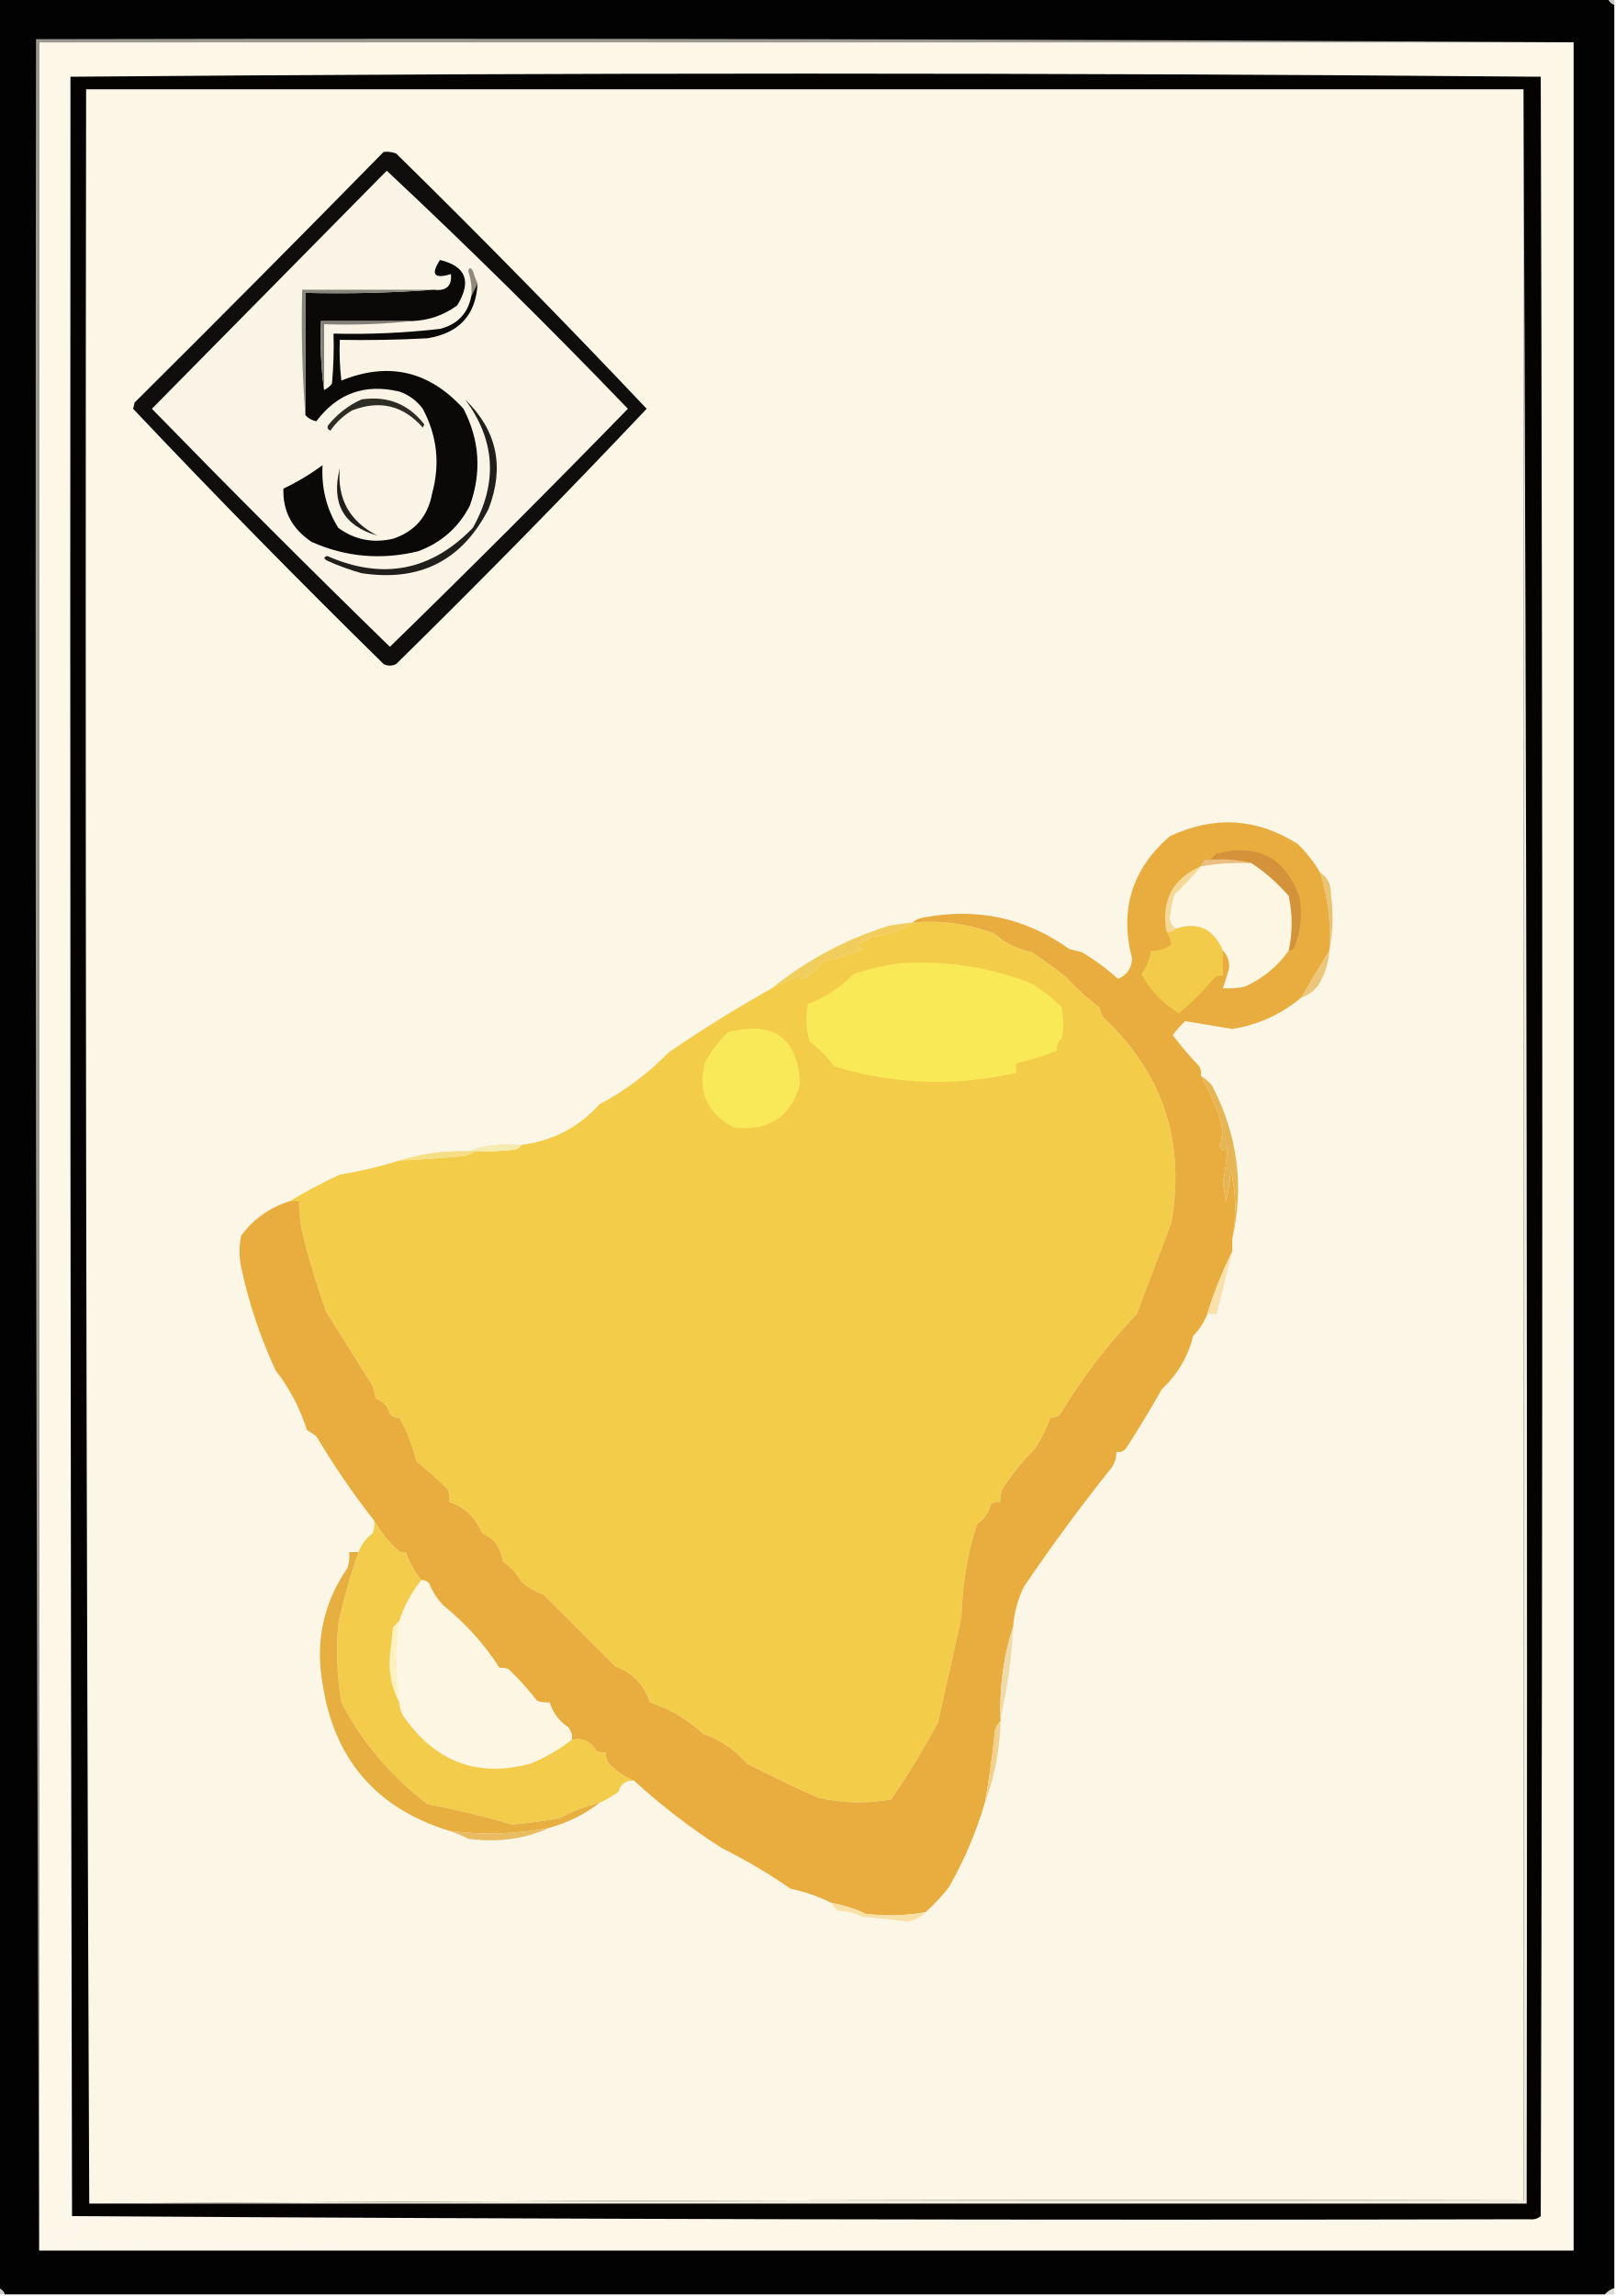
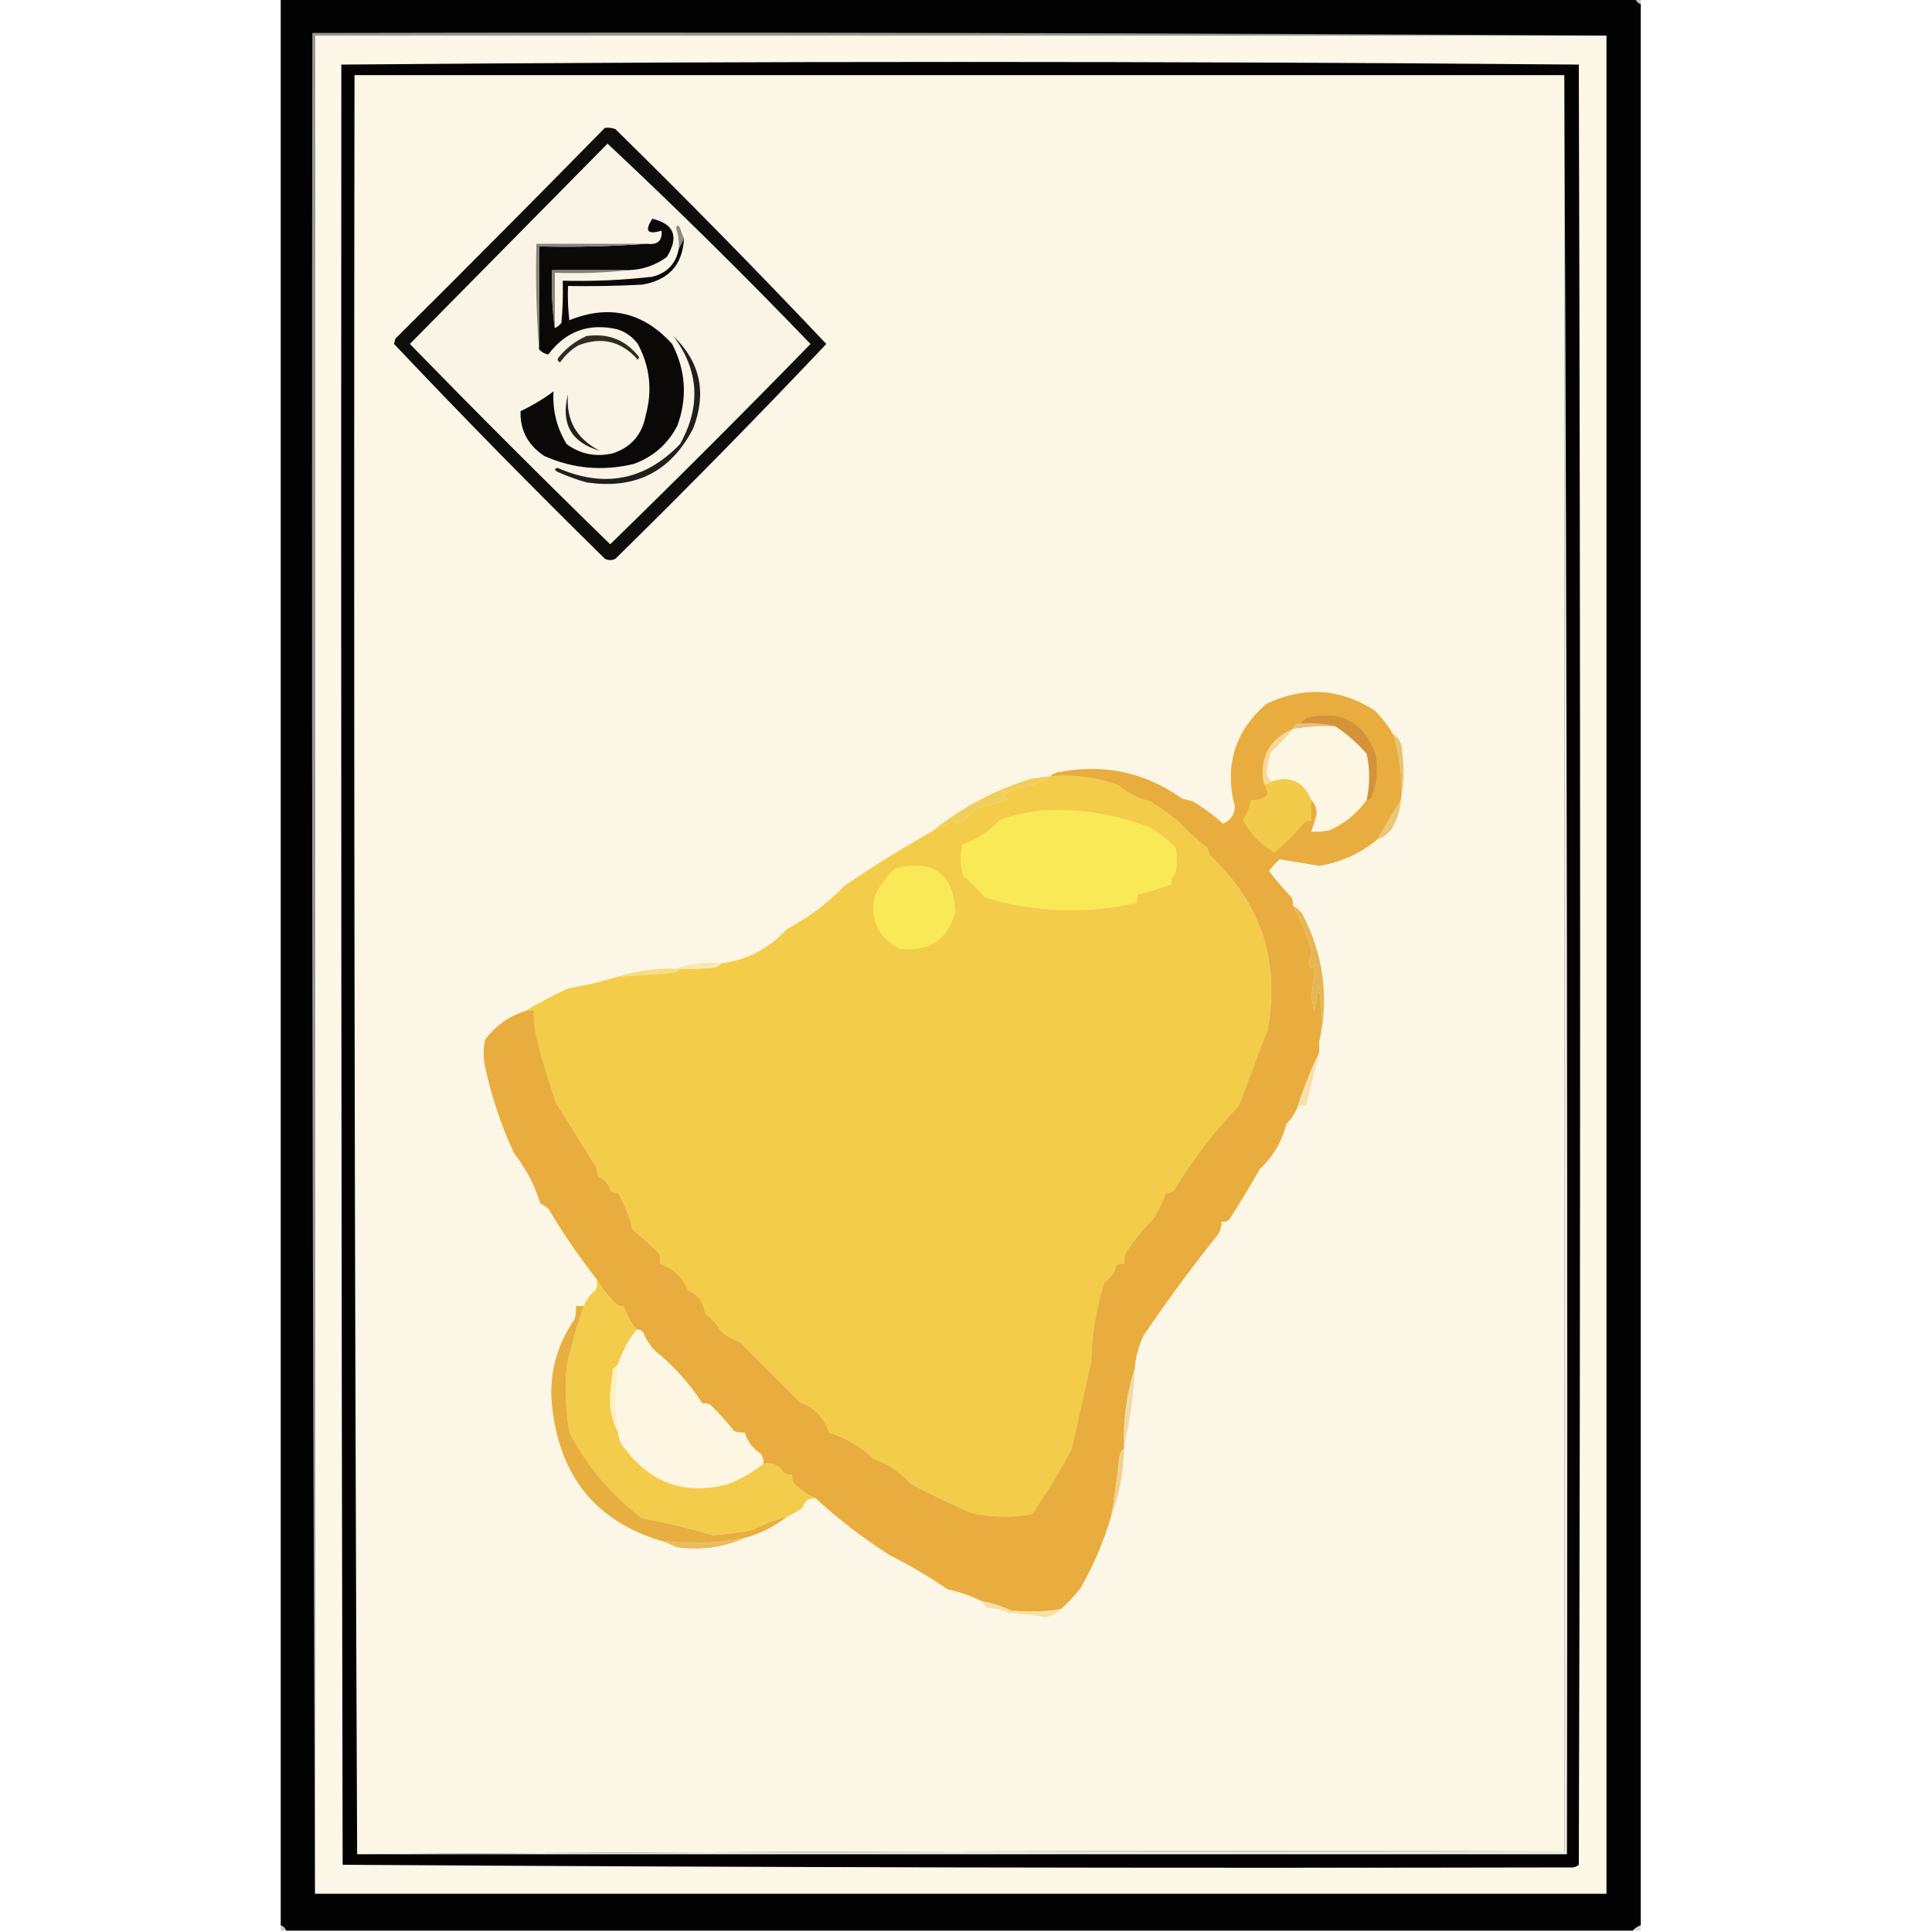
- <svg xmlns="http://www.w3.org/2000/svg" version="1.1" width="516px" height="733px" style="shape-rendering:geometricPrecision; text-rendering:geometricPrecision; image-rendering:optimizeQuality; fill-rule:evenodd; clip-rule:evenodd">
+ <svg xmlns="http://www.w3.org/2000/svg" version="1.1" viewBox="-107 0 733 733" style="shape-rendering:geometricPrecision; text-rendering:geometricPrecision; image-rendering:optimizeQuality; fill-rule:evenodd; clip-rule:evenodd">
  <g>
    <path style="opacity:1" fill="#020202" d="M -0.5,-0.5 C 170.833,-0.5 342.167,-0.5 513.5,-0.5C 513.833,0.5 514.5,1.167 515.5,1.5C 515.5,244.5 515.5,487.5 515.5,730.5C 514.29,730.932 513.29,731.599 512.5,732.5C 342.167,732.5 171.833,732.5 1.5,732.5C 1.167,731.5 0.5,730.833 -0.5,730.5C -0.5,486.833 -0.5,243.167 -0.5,-0.5 Z" />
  </g>
  <g>
    <path style="opacity:1" fill="#c5c6c0" d="M 513.5,-0.5 C 514.167,-0.5 514.833,-0.5 515.5,-0.5C 515.5,0.167 515.5,0.833 515.5,1.5C 514.5,1.167 513.833,0.5 513.5,-0.5 Z" />
  </g>
  <g>
    <path style="opacity:1" fill="#9a978e" d="M 502.5,13.5 C 339.167,13.5 175.833,13.5 12.5,13.5C 12.5,248.5 12.5,483.5 12.5,718.5C 11.5,483.334 11.167,248.001 11.5,12.5C 175.334,12.167 339.001,12.5 502.5,13.5 Z" />
  </g>
  <g>
    <path style="opacity:1" fill="#fbf7ea" d="M 502.5,13.5 C 502.5,248.5 502.5,483.5 502.5,718.5C 339.167,718.5 175.833,718.5 12.5,718.5C 12.5,483.5 12.5,248.5 12.5,13.5C 175.833,13.5 339.167,13.5 502.5,13.5 Z" />
  </g>
  <g>
    <path style="opacity:1" fill="#fcf7e7" d="M 488.5,708.5 C 489.822,708.67 490.989,708.337 492,707.5C 492.667,479.833 492.667,252.167 492,24.5C 335.5,23.167 179,23.167 22.5,24.5C 19.31,26.26 18.81,28.593 21,31.5C 21.667,255.5 21.667,479.5 21,703.5C 20.098,704.701 18.931,705.535 17.5,706C 19.53,707.931 21.863,709.431 24.5,710.5C 22.824,711.423 20.657,712.09 18,712.5C 16.564,712.441 15.231,712.108 14,711.5C 13.167,479.499 13.333,247.499 14.5,15.5C 176.477,14.172 338.477,14.172 500.5,15.5C 500.657,249.236 500.49,482.902 500,716.5C 338.609,716.826 177.109,716.493 15.5,715.5C 19.5,714.667 23.5,713.833 27.5,713C 26.833,712.667 26.167,712.333 25.5,712C 26.833,711.333 26.833,710.667 25.5,710C 177.361,709.169 329.194,709.336 481,710.5C 483.669,709.984 486.169,709.317 488.5,708.5 Z" />
  </g>
  <g>
    <path style="opacity:1" fill="#040302" d="M 488.5,708.5 C 333.263,708.832 178.097,708.499 23,707.5C 22.5,479.834 22.333,252.167 22.5,24.5C 179,23.167 335.5,23.167 492,24.5C 492.667,252.167 492.667,479.833 492,707.5C 490.989,708.337 489.822,708.67 488.5,708.5 Z" />
  </g>
  <g>
    <path style="opacity:1" fill="#fcf6e6" d="M 486.5,28.5 C 486.5,253.167 486.5,477.833 486.5,702.5C 333.666,702.167 180.999,702.5 28.5,703.5C 27.5,478.667 27.167,253.667 27.5,28.5C 180.5,28.5 333.5,28.5 486.5,28.5 Z" />
  </g>
  <g>
    <path style="opacity:1" fill="#0f0e0c" d="M 122.5,48.5 C 123.873,48.343 125.207,48.51 126.5,49C 153.739,75.738 180.406,102.904 206.5,130.5C 180.406,158.096 153.739,185.262 126.5,212C 125.167,212.667 123.833,212.667 122.5,212C 95.261,185.262 68.594,158.096 42.5,130.5C 42.667,129.833 42.833,129.167 43,128.5C 69.702,101.965 96.202,75.299 122.5,48.5 Z" />
  </g>
  <g>
    <path style="opacity:1" fill="#f9f4e5" d="M 123.5,54.5 C 149.763,79.095 175.429,104.428 200.5,130.5C 175.5,156.167 150.167,181.5 124.5,206.5C 98.833,181.5 73.5,156.167 48.5,130.5C 73.521,105.146 98.521,79.812 123.5,54.5 Z" />
  </g>
  <g>
    <path style="opacity:1" fill="#8e8a7d" d="M 152.5,90.5 C 151.833,91.833 151.167,93.167 150.5,94.5C 150.726,91.751 150.393,89.084 149.5,86.5C 149.846,85.304 150.346,85.304 151,86.5C 151.41,87.901 151.91,89.234 152.5,90.5 Z" />
  </g>
  <g>
    <path style="opacity:1" fill="#0a0908" d="M 131.5,102.5 C 121.833,102.5 112.167,102.5 102.5,102.5C 102.175,110.019 102.508,117.352 103.5,124.5C 104.458,124.047 105.292,123.381 106,122.5C 106.499,117.177 106.666,111.844 106.5,106.5C 117.873,106.793 129.206,106.293 140.5,105C 146.095,103.573 149.428,100.073 150.5,94.5C 151.167,93.167 151.833,91.833 152.5,90.5C 151.995,100.514 146.662,106.347 136.5,108C 127.173,108.5 117.839,108.666 108.5,108.5C 108.334,112.846 108.501,117.179 109,121.5C 124.055,115.404 137.055,118.404 148,130.5C 153.188,140.506 153.855,150.84 150,161.5C 146.381,168.451 140.881,173.284 133.5,176C 121.739,178.848 110.406,177.848 99.5,173C 93.255,168.836 90.255,163.169 90.5,156C 94.929,153.898 99.095,151.398 103,148.5C 102.589,155.753 104.256,162.419 108,168.5C 113.205,172.319 119.038,173.486 125.5,172C 132.479,169.681 136.646,164.848 138,157.5C 140.577,148.081 139.577,139.081 135,130.5C 133.062,127.894 130.562,126.061 127.5,125C 116.542,122.402 107.709,125.568 101,134.5C 99.54,134.192 98.374,133.525 97.5,132.5C 97.5,119.5 97.5,106.5 97.5,93.5C 111.344,93.829 125.01,93.496 138.5,92.5C 142.509,92.986 144.342,91.32 144,87.5C 138.633,89.137 137.466,87.637 140.5,83C 148.843,85.004 150.676,89.838 146,97.5C 141.706,100.654 136.873,102.32 131.5,102.5 Z" />
  </g>
  <g>
    <path style="opacity:1" fill="#84817a" d="M 131.5,102.5 C 122.348,103.494 113.015,103.827 103.5,103.5C 103.5,110.5 103.5,117.5 103.5,124.5C 102.508,117.352 102.175,110.019 102.5,102.5C 112.167,102.5 121.833,102.5 131.5,102.5 Z" />
  </g>
  <g>
    <path style="opacity:1" fill="#87857c" d="M 138.5,92.5 C 125.01,93.496 111.344,93.829 97.5,93.5C 97.5,106.5 97.5,119.5 97.5,132.5C 96.504,119.344 96.171,106.01 96.5,92.5C 110.5,92.5 124.5,92.5 138.5,92.5 Z" />
  </g>
  <g>
    <path style="opacity:1" fill="#2f2c25" d="M 115.5,127.5 C 123.799,126.323 130.466,128.99 135.5,135.5C 135.333,135.833 135.167,136.167 135,136.5C 128.833,129.465 121.333,127.631 112.5,131C 109.689,132.644 107.356,134.81 105.5,137.5C 104.479,136.998 104.312,136.332 105,135.5C 107.94,131.963 111.44,129.297 115.5,127.5 Z" />
  </g>
  <g>
    <path style="opacity:1" fill="#221f1a" d="M 108.5,149.5 C 107.65,159.294 111.65,166.46 120.5,171C 109.669,167.85 105.669,160.684 108.5,149.5 Z" />
  </g>
  <g>
    <path style="opacity:1" fill="#211f1c" d="M 148.5,127.5 C 158.699,137.372 161.199,149.038 156,162.5C 147.542,178.98 134.042,185.813 115.5,183C 111.735,181.951 108.068,180.618 104.5,179C 103.304,178.346 103.304,177.846 104.5,177.5C 122.209,185.276 137.709,182.276 151,168.5C 159.028,154.159 158.195,140.492 148.5,127.5 Z" />
  </g>
  <g>
    <path style="opacity:1" fill="#e8c473" d="M 421.5,278.5 C 423.941,280.075 425.107,282.408 425,285.5C 425.819,291.681 425.653,297.681 424.5,303.5C 425.113,294.936 424.113,286.602 421.5,278.5 Z" />
  </g>
  <g>
    <path style="opacity:1" fill="#f1cd5d" d="M 291.5,294.5 C 287.65,297.056 283.316,298.556 278.5,299C 276.941,299.98 275.274,300.813 273.5,301.5C 274.025,302.192 274.692,302.692 275.5,303C 271.293,304.736 266.959,306.069 262.5,307C 260.945,309.555 258.778,311.388 256,312.5C 255.667,312.167 255.333,311.833 255,311.5C 252.069,312.716 249.236,314.05 246.5,315.5C 257.637,306.492 270.137,299.826 284,295.5C 286.498,295.083 288.998,294.749 291.5,294.5 Z" />
  </g>
  <g>
    <path style="opacity:1" fill="#ecc77b" d="M 424.5,303.5 C 424.231,307.474 423.064,311.14 421,314.5C 419.568,316.439 417.735,317.772 415.5,318.5C 418.372,313.525 421.372,308.525 424.5,303.5 Z" />
  </g>
  <g>
    <path style="opacity:1" fill="#f3cc49" d="M 291.5,294.5 C 300.454,293.766 309.121,294.932 317.5,298C 320.952,301.06 324.952,303.06 329.5,304C 333.268,306.486 336.934,309.153 340.5,312C 343.634,315.498 347.134,318.665 351,321.5C 351.333,322.5 351.667,323.5 352,324.5C 371.308,342.425 378.642,364.425 374,390.5C 370.301,400.183 366.634,409.85 363,419.5C 353.694,429.252 345.527,439.919 338.5,451.5C 337.675,452.386 336.675,452.719 335.5,452.5C 334.199,455.996 332.532,459.329 330.5,462.5C 326.509,466.509 323.009,470.842 320,475.5C 319.51,476.793 319.343,478.127 319.5,479.5C 318.448,479.351 317.448,479.517 316.5,480C 315.862,482.78 314.362,484.947 312,486.5C 308.892,496.23 307.225,506.23 307,516.5C 304.542,527.618 302.042,538.784 299.5,550C 294.964,558.424 289.964,566.591 284.5,574.5C 276.791,575.857 269.124,575.69 261.5,574C 253.662,570.58 245.995,566.913 238.5,563C 234.665,558.584 229.998,555.418 224.5,553.5C 219.467,548.827 213.801,545.493 207.5,543.5C 205.755,537.919 202.088,534.086 196.5,532C 188.817,524.317 181.15,516.65 173.5,509C 170.885,508.145 168.552,506.812 166.5,505C 165.024,502.357 163.024,500.19 160.5,498.5C 160.081,494.246 157.914,491.246 154,489.5C 151.882,484.544 148.382,481.211 143.5,479.5C 143.657,478.127 143.49,476.793 143,475.5C 139.774,472.352 136.44,469.352 133,466.5C 131.705,461.457 129.872,456.791 127.5,452.5C 126.325,452.719 125.325,452.386 124.5,451.5C 123.868,449.035 122.368,447.369 120,446.5C 119.667,445.167 119.333,443.833 119,442.5C 113.987,434.467 108.987,426.467 104,418.5C 101.379,410.924 99.046,403.257 97,395.5C 95.985,391.56 95.485,387.56 95.5,383.5C 94.5,383.5 93.5,383.5 92.5,383.5C 97.629,380.392 102.962,377.559 108.5,375C 115.149,373.911 121.482,372.411 127.5,370.5C 134.507,370.166 141.507,369.666 148.5,369C 149.737,368.768 150.737,368.268 151.5,367.5C 155.846,367.666 160.179,367.499 164.5,367C 165.416,366.722 166.082,366.222 166.5,365.5C 176.419,364.265 184.752,359.932 191.5,352.5C 199.575,348.263 206.908,342.763 213.5,336C 224.244,328.635 235.244,321.801 246.5,315.5C 249.236,314.05 252.069,312.716 255,311.5C 255.333,311.833 255.667,312.167 256,312.5C 258.778,311.388 260.945,309.555 262.5,307C 266.959,306.069 271.293,304.736 275.5,303C 274.692,302.692 274.025,302.192 273.5,301.5C 275.274,300.813 276.941,299.98 278.5,299C 283.316,298.556 287.65,297.056 291.5,294.5 Z" />
  </g>
  <g>
    <path style="opacity:1" fill="#f9e957" d="M 287.5,307.5 C 301.997,306.562 315.997,308.728 329.5,314C 332.978,316.15 336.145,318.65 339,321.5C 339.667,324.833 339.667,328.167 339,331.5C 337.812,332.563 337.312,333.897 337.5,335.5C 333.25,337.126 328.917,338.459 324.5,339.5C 324.5,340.5 324.5,341.5 324.5,342.5C 304.98,346.937 285.646,346.27 266.5,340.5C 264.14,337.473 261.473,334.806 258.5,332.5C 257.34,328.541 257.173,324.541 258,320.5C 263.567,318.426 268.4,315.259 272.5,311C 277.511,309.292 282.511,308.126 287.5,307.5 Z" />
  </g>
  <g>
    <path style="opacity:1" fill="#f9e857" d="M 232.5,329.5 C 247.077,325.764 254.743,331.264 255.5,346C 252.629,356.498 245.629,361.164 234.5,360C 225.949,355.688 222.783,348.855 225,339.5C 226.947,335.724 229.447,332.39 232.5,329.5 Z" />
  </g>
  <g>
    <path style="opacity:1" fill="#e8ad3e" d="M 421.5,278.5 C 424.113,286.602 425.113,294.936 424.5,303.5C 421.372,308.525 418.372,313.525 415.5,318.5C 409.169,323.815 401.835,327.148 393.5,328.5C 388.459,327.631 383.459,326.797 378.5,326C 376.981,327.351 375.648,328.851 374.5,330.5C 377.175,334.005 380.009,337.339 383,340.5C 383.483,341.448 383.649,342.448 383.5,343.5C 386.214,348.31 388.381,353.31 390,358.5C 390.562,360.866 390.396,363.199 389.5,365.5C 390.169,368.028 391.002,368.028 392,365.5C 391.851,369.483 391.351,373.483 390.5,377.5C 390.833,379.5 391.167,381.5 391.5,383.5C 392.324,380.215 392.824,376.882 393,373.5C 394.758,380.755 394.925,388.089 393.5,395.5C 393.5,396.833 393.5,398.167 393.5,399.5C 390.381,405.774 387.714,412.441 385.5,419.5C 384.52,422.116 383.02,424.449 381,426.5C 379.359,433.146 376.026,438.812 371,443.5C 367.343,449.979 363.509,456.313 359.5,462.5C 358.675,463.386 357.675,463.719 356.5,463.5C 356.509,465.308 356.009,466.975 355,468.5C 345.187,480.783 335.854,493.449 327,506.5C 324.986,510.604 323.82,514.938 323.5,519.5C 321.84,524.472 320.673,529.806 320,535.5C 319.501,539.821 319.334,544.154 319.5,548.5C 319.5,548.833 319.5,549.167 319.5,549.5C 318.223,550.694 317.556,552.36 317.5,554.5C 316.773,561.588 315.773,568.588 314.5,575.5C 311.724,584.923 307.89,593.923 303,602.5C 300.715,605.432 298.215,608.098 295.5,610.5C 289.217,611.584 282.884,611.751 276.5,611C 273.014,609.376 269.347,608.21 265.5,607.5C 261.38,605.443 257.047,603.943 252.5,603C 245.472,598.153 238.139,593.819 230.5,590C 220.527,583.631 211.193,576.464 202.5,568.5C 199.926,567.536 197.592,566.036 195.5,564C 193.963,562.89 193.297,561.39 193.5,559.5C 192.448,559.649 191.448,559.483 190.5,559C 188.474,555.808 185.807,554.641 182.5,555.5C 182.762,554.022 182.429,552.689 181.5,551.5C 178.513,549.504 176.513,546.838 175.5,543.5C 174.127,543.657 172.793,543.49 171.5,543C 168.734,539.478 165.734,536.145 162.5,533C 161.552,532.517 160.552,532.351 159.5,532.5C 154.68,525 148.68,518.334 141.5,512.5C 139.543,510.445 138.043,508.112 137,505.5C 136.329,504.748 135.496,504.414 134.5,504.5C 132.311,501.681 130.645,498.681 129.5,495.5C 128.325,495.719 127.325,495.386 126.5,494.5C 123.642,491.674 121.308,488.674 119.5,485.5C 112.801,476.95 106.635,467.95 101,458.5C 100,457.833 99,457.167 98,456.5C 95.79,449.526 92.457,443.193 88,437.5C 83.078,426.849 79.411,415.849 77,404.5C 76.333,401.167 76.333,397.833 77,394.5C 81.001,389.125 86.168,385.459 92.5,383.5C 93.5,383.5 94.5,383.5 95.5,383.5C 95.485,387.56 95.985,391.56 97,395.5C 99.046,403.257 101.379,410.924 104,418.5C 108.987,426.467 113.987,434.467 119,442.5C 119.333,443.833 119.667,445.167 120,446.5C 122.368,447.369 123.868,449.035 124.5,451.5C 125.325,452.386 126.325,452.719 127.5,452.5C 129.872,456.791 131.705,461.457 133,466.5C 136.44,469.352 139.774,472.352 143,475.5C 143.49,476.793 143.657,478.127 143.5,479.5C 148.382,481.211 151.882,484.544 154,489.5C 157.914,491.246 160.081,494.246 160.5,498.5C 163.024,500.19 165.024,502.357 166.5,505C 168.552,506.812 170.885,508.145 173.5,509C 181.15,516.65 188.817,524.317 196.5,532C 202.088,534.086 205.755,537.919 207.5,543.5C 213.801,545.493 219.467,548.827 224.5,553.5C 229.998,555.418 234.665,558.584 238.5,563C 245.995,566.913 253.662,570.58 261.5,574C 269.124,575.69 276.791,575.857 284.5,574.5C 289.964,566.591 294.964,558.424 299.5,550C 302.042,538.784 304.542,527.618 307,516.5C 307.225,506.23 308.892,496.23 312,486.5C 314.362,484.947 315.862,482.78 316.5,480C 317.448,479.517 318.448,479.351 319.5,479.5C 319.343,478.127 319.51,476.793 320,475.5C 323.009,470.842 326.509,466.509 330.5,462.5C 332.532,459.329 334.199,455.996 335.5,452.5C 336.675,452.719 337.675,452.386 338.5,451.5C 345.527,439.919 353.694,429.252 363,419.5C 366.634,409.85 370.301,400.183 374,390.5C 378.642,364.425 371.308,342.425 352,324.5C 351.667,323.5 351.333,322.5 351,321.5C 347.134,318.665 343.634,315.498 340.5,312C 336.934,309.153 333.268,306.486 329.5,304C 324.952,303.06 320.952,301.06 317.5,298C 309.121,294.932 300.454,293.766 291.5,294.5C 292.263,293.732 293.263,293.232 294.5,293C 311.792,289.622 327.459,292.955 341.5,303C 342.833,303.333 344.167,303.667 345.5,304C 349.656,306.485 353.489,309.318 357,312.5C 359.845,311.322 361.345,309.155 361.5,306C 357.456,290.469 361.456,277.469 373.5,267C 387.699,260.307 401.365,261.14 414.5,269.5C 417.263,272.252 419.597,275.252 421.5,278.5 Z" />
  </g>
  <g>
    <path style="opacity:1" fill="#f2cb4a" d="M 390.5,303.5 C 390.5,306.167 390.5,308.833 390.5,311.5C 389.325,311.281 388.325,311.614 387.5,312.5C 384.14,316.527 380.473,320.194 376.5,323.5C 371.297,320.464 367.297,316.297 364.5,311C 366.108,308.815 367.108,306.315 367.5,303.5C 369.936,303.683 372.103,303.016 374,301.5C 373.857,300.135 373.357,298.802 372.5,297.5C 373.791,297.737 374.791,297.404 375.5,296.5C 382.533,294.18 387.533,296.513 390.5,303.5 Z" />
  </g>
  <g>
    <path style="opacity:1" fill="#f6d997" d="M 383.5,276.5 C 380.921,279.584 378.087,282.584 375,285.5C 374.262,287.953 373.762,290.453 373.5,293C 373.608,294.681 374.275,295.848 375.5,296.5C 374.791,297.404 373.791,297.737 372.5,297.5C 370.694,287.56 374.361,280.56 383.5,276.5 Z" />
  </g>
  <g>
    <path style="opacity:1" fill="#d4933b" d="M 411.5,303.5 C 412.757,297.665 412.757,291.832 411.5,286C 407.867,281.853 403.867,278.353 399.5,275.5C 395.366,274.515 391.032,274.182 386.5,274.5C 387.091,273.849 387.757,273.182 388.5,272.5C 401.613,269.134 410.446,273.8 415,286.5C 415.881,291.808 415.381,296.975 413.5,302C 413.164,303.03 412.497,303.53 411.5,303.5 Z" />
  </g>
  <g>
    <path style="opacity:1" fill="#fcf6e3" d="M 399.5,275.5 C 403.867,278.353 407.867,281.853 411.5,286C 412.757,291.832 412.757,297.665 411.5,303.5C 407.946,308.542 403.279,312.375 397.5,315C 395.19,315.497 392.857,315.663 390.5,315.5C 391.242,313.406 391.909,311.239 392.5,309C 392.607,306.779 391.94,304.946 390.5,303.5C 387.533,296.513 382.533,294.18 375.5,296.5C 374.275,295.848 373.608,294.681 373.5,293C 373.762,290.453 374.262,287.953 375,285.5C 378.087,282.584 380.921,279.584 383.5,276.5C 388.772,275.6 394.105,275.267 399.5,275.5 Z" />
  </g>
  <g>
    <path style="opacity:1" fill="#ebbf84" d="M 386.5,274.5 C 391.032,274.182 395.366,274.515 399.5,275.5C 394.105,275.267 388.772,275.6 383.5,276.5C 383.821,274.952 384.821,274.285 386.5,274.5 Z" />
  </g>
  <g>
    <path style="opacity:1" fill="#f6ebaf" d="M 166.5,365.5 C 166.082,366.222 165.416,366.722 164.5,367C 160.179,367.499 155.846,367.666 151.5,367.5C 150.833,367.5 150.167,367.5 149.5,367.5C 154.735,365.55 160.402,364.883 166.5,365.5 Z" />
  </g>
  <g>
    <path style="opacity:1" fill="#f5de83" d="M 149.5,367.5 C 150.167,367.5 150.833,367.5 151.5,367.5C 150.737,368.268 149.737,368.768 148.5,369C 141.507,369.666 134.507,370.166 127.5,370.5C 134.537,368.305 141.871,367.305 149.5,367.5 Z" />
  </g>
  <g>
    <path style="opacity:1" fill="#e7b654" d="M 383.5,343.5 C 384.794,344.29 385.961,345.29 387,346.5C 395.193,362.2 397.36,378.533 393.5,395.5C 394.925,388.089 394.758,380.755 393,373.5C 392.824,376.882 392.324,380.215 391.5,383.5C 391.167,381.5 390.833,379.5 390.5,377.5C 391.351,373.483 391.851,369.483 392,365.5C 391.002,368.028 390.169,368.028 389.5,365.5C 390.396,363.199 390.562,360.866 390,358.5C 388.381,353.31 386.214,348.31 383.5,343.5 Z" />
  </g>
  <g>
    <path style="opacity:1" fill="#f9e1ac" d="M 393.5,399.5 C 391.84,406.158 390.173,412.825 388.5,419.5C 387.5,419.5 386.5,419.5 385.5,419.5C 387.714,412.441 390.381,405.774 393.5,399.5 Z" />
  </g>
  <g>
    <path style="opacity:1" fill="#fcf6e3" d="M 134.5,504.5 C 135.496,504.414 136.329,504.748 137,505.5C 138.043,508.112 139.543,510.445 141.5,512.5C 148.68,518.334 154.68,525 159.5,532.5C 160.552,532.351 161.552,532.517 162.5,533C 165.734,536.145 168.734,539.478 171.5,543C 172.793,543.49 174.127,543.657 175.5,543.5C 176.513,546.838 178.513,549.504 181.5,551.5C 182.429,552.689 182.762,554.022 182.5,555.5C 178.565,558.582 174.232,561.082 169.5,563C 153.245,567.453 140.079,562.953 130,549.5C 128.441,547.783 127.608,545.783 127.5,543.5C 126.249,534.825 126.249,526.159 127.5,517.5C 129.049,512.735 131.382,508.402 134.5,504.5 Z" />
  </g>
  <g>
    <path style="opacity:1" fill="#fef1c0" d="M 127.5,517.5 C 126.249,526.159 126.249,534.825 127.5,543.5C 125.061,538.92 124.061,533.92 124.5,528.5C 124.833,525.5 125.167,522.5 125.5,519.5C 126.182,518.757 126.849,518.091 127.5,517.5 Z" />
  </g>
  <g>
    <path style="opacity:1" fill="#eedba7" d="M 323.5,519.5 C 323.048,529.502 321.715,539.169 319.5,548.5C 319.334,544.154 319.501,539.821 320,535.5C 320.673,529.806 321.84,524.472 323.5,519.5 Z" />
  </g>
  <g>
    <path style="opacity:1" fill="#f2cc4a" d="M 119.5,485.5 C 121.308,488.674 123.642,491.674 126.5,494.5C 127.325,495.386 128.325,495.719 129.5,495.5C 130.645,498.681 132.311,501.681 134.5,504.5C 131.382,508.402 129.049,512.735 127.5,517.5C 126.849,518.091 126.182,518.757 125.5,519.5C 125.167,522.5 124.833,525.5 124.5,528.5C 124.061,533.92 125.061,538.92 127.5,543.5C 127.608,545.783 128.441,547.783 130,549.5C 140.079,562.953 153.245,567.453 169.5,563C 174.232,561.082 178.565,558.582 182.5,555.5C 185.807,554.641 188.474,555.808 190.5,559C 191.448,559.483 192.448,559.649 193.5,559.5C 193.297,561.39 193.963,562.89 195.5,564C 197.592,566.036 199.926,567.536 202.5,568.5C 199.886,568.277 198.219,569.444 197.5,572C 195.595,573.421 193.595,574.588 191.5,575.5C 186.991,576.71 182.658,578.377 178.5,580.5C 173.534,581.406 168.534,582.073 163.5,582.5C 154.624,579.865 145.624,577.698 136.5,576C 124.83,567.081 115.664,556.248 109,543.5C 107.649,535.203 107.316,526.87 108,518.5C 109.702,510.578 111.869,502.911 114.5,495.5C 115.373,493.114 116.873,491.114 119,489.5C 119.49,488.207 119.657,486.873 119.5,485.5 Z" />
  </g>
  <g>
    <path style="opacity:1" fill="#e7ae40" d="M 114.5,495.5 C 111.869,502.911 109.702,510.578 108,518.5C 107.316,526.87 107.649,535.203 109,543.5C 115.664,556.248 124.83,567.081 136.5,576C 145.624,577.698 154.624,579.865 163.5,582.5C 168.534,582.073 173.534,581.406 178.5,580.5C 182.658,578.377 186.991,576.71 191.5,575.5C 186.764,579.202 181.43,581.868 175.5,583.5C 164.885,585.606 154.219,585.939 143.5,584.5C 120.181,577.344 106.681,561.678 103,537.5C 100.633,524.021 103.299,511.688 111,500.5C 111.494,498.866 111.66,497.199 111.5,495.5C 112.5,495.5 113.5,495.5 114.5,495.5 Z" />
  </g>
  <g>
    <path style="opacity:1" fill="#f1d18c" d="M 319.5,549.5 C 319.271,558.568 317.604,567.234 314.5,575.5C 315.773,568.588 316.773,561.588 317.5,554.5C 317.556,552.36 318.223,550.694 319.5,549.5 Z" />
  </g>
  <g>
    <path style="opacity:1" fill="#e9bc62" d="M 175.5,583.5 C 167.438,587.155 158.772,588.322 149.5,587C 147.498,585.981 145.498,585.148 143.5,584.5C 154.219,585.939 164.885,585.606 175.5,583.5 Z" />
  </g>
  <g>
    <path style="opacity:1" fill="#f9e0a6" d="M 265.5,607.5 C 269.347,608.21 273.014,609.376 276.5,611C 282.884,611.751 289.217,611.584 295.5,610.5C 293.987,612.241 291.987,613.241 289.5,613.5C 284.863,612.78 280.197,612.28 275.5,612C 273.038,610.784 270.371,610.118 267.5,610C 266.619,609.292 265.953,608.458 265.5,607.5 Z" />
  </g>
  <g>
    <path style="opacity:1" fill="#f0ecdd" d="M 486.5,28.5 C 487.5,253.333 487.833,478.333 487.5,703.5C 334.5,703.5 181.5,703.5 28.5,703.5C 180.999,702.5 333.666,702.167 486.5,702.5C 486.5,477.833 486.5,253.167 486.5,28.5 Z" />
  </g>
  <g>
    <path style="opacity:1" fill="#cac9c3" d="M -0.5,730.5 C 0.5,730.833 1.167,731.5 1.5,732.5C 0.833,732.5 0.167,732.5 -0.5,732.5C -0.5,731.833 -0.5,731.167 -0.5,730.5 Z" />
  </g>
  <g>
    <path style="opacity:1" fill="#dddad1" d="M 515.5,730.5 C 515.5,731.167 515.5,731.833 515.5,732.5C 514.5,732.5 513.5,732.5 512.5,732.5C 513.29,731.599 514.29,730.932 515.5,730.5 Z" />
  </g>
</svg>
